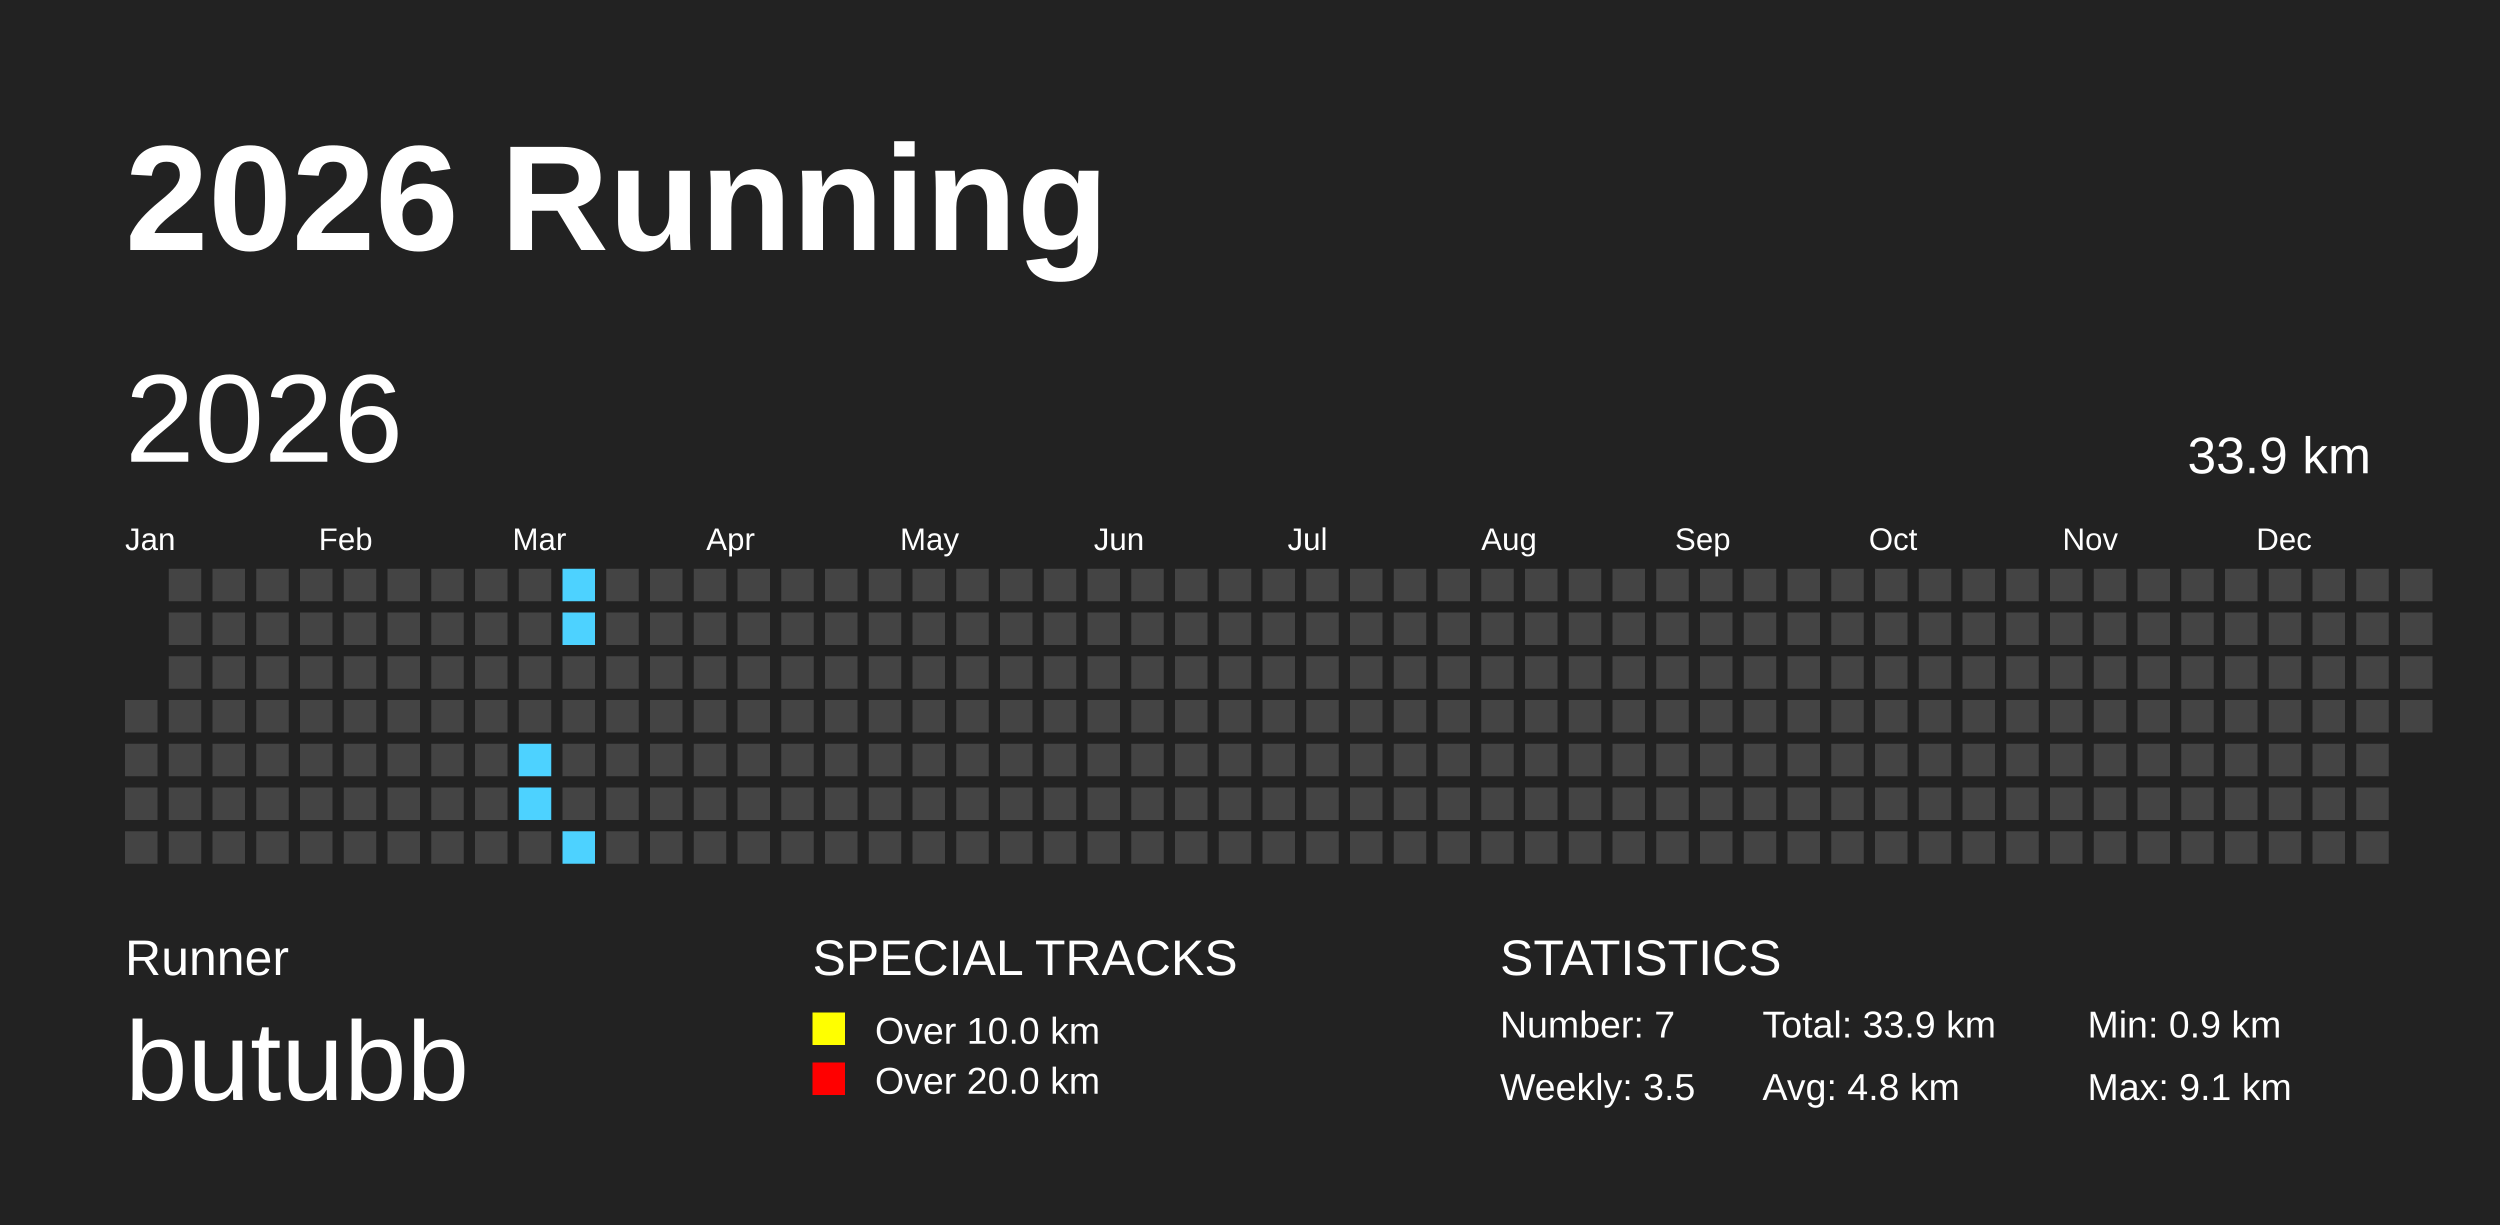
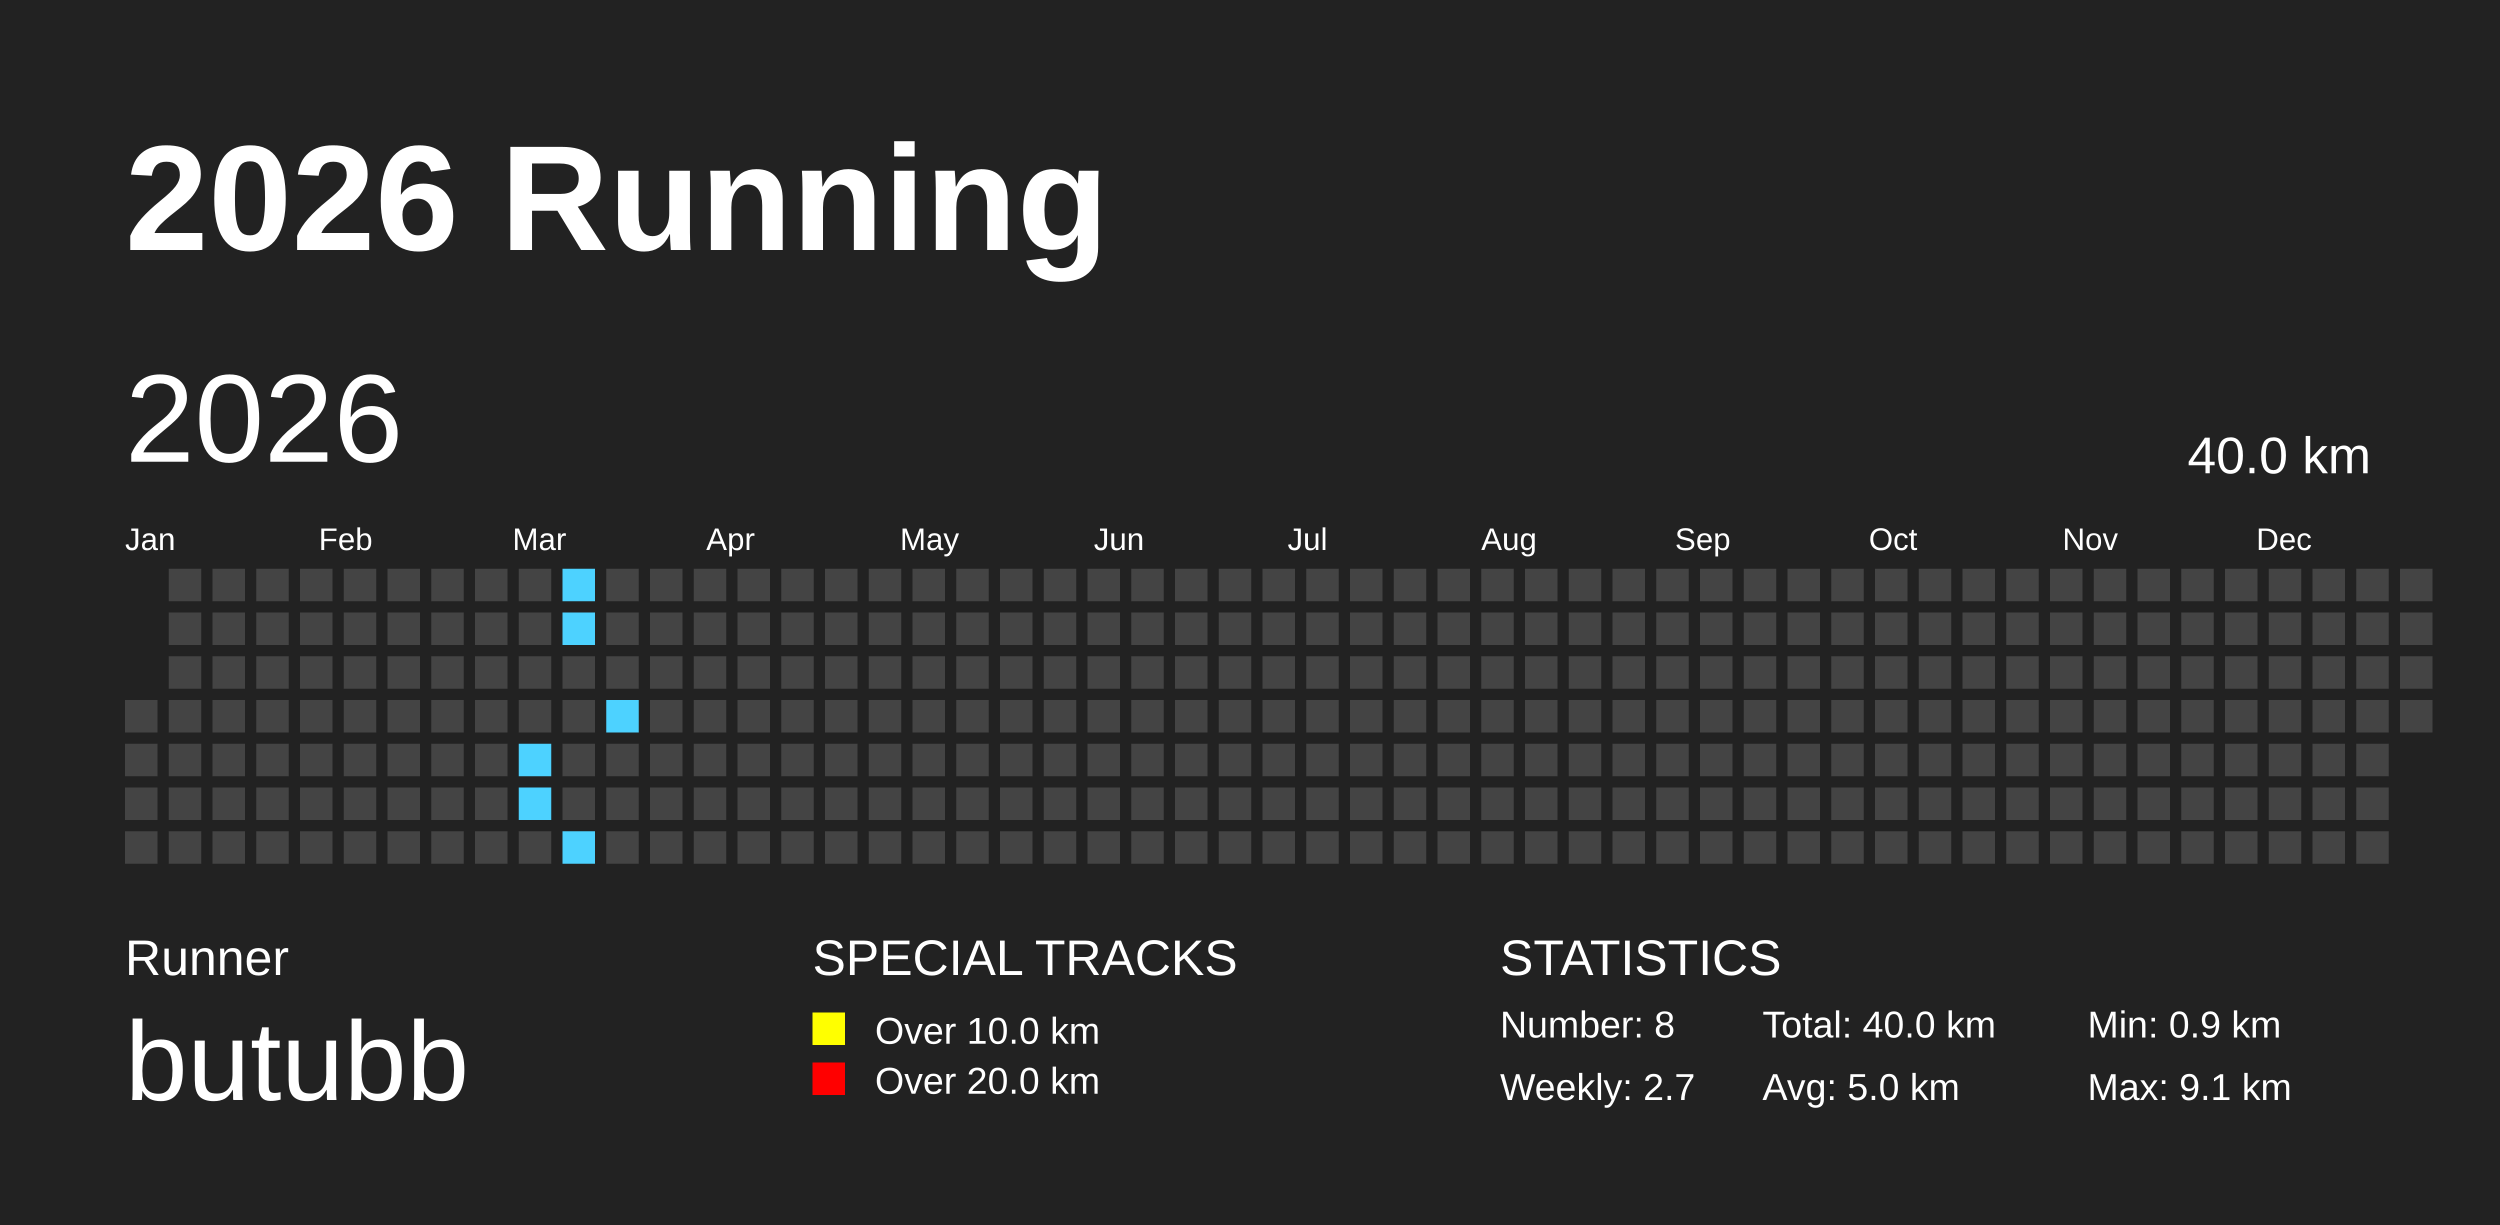
<svg xmlns="http://www.w3.org/2000/svg" baseProfile="full" height="98mm" version="1.1" viewBox="0,0,200,98" width="200mm">
  <defs />
  <rect fill="#222222" height="98" width="200" x="0" y="0" />
  <text fill="#FFFFFF" style="font-size:12px; font-family:Arial; font-weight:bold;" x="10" y="20">2026 Running</text>
  <text fill="#FFFFFF" style="font-size:4px; font-family:Arial" x="10" y="78">Runner</text>
  <text fill="#FFFFFF" style="font-size:9px; font-family:Arial" x="10" y="88">butubb</text>
  <text fill="#FFFFFF" style="font-size:4px; font-family:Arial" x="65" y="78">SPECIAL TRACKS</text>
  <rect fill="yellow" height="2.6" width="2.6" x="65" y="81" />
  <text fill="#FFFFFF" style="font-size:3px; font-family:Arial" x="70" y="83.5">Over 10.0 km</text>
  <rect fill="red" height="2.6" width="2.6" x="65" y="85" />
  <text fill="#FFFFFF" style="font-size:3px; font-family:Arial" x="70" y="87.5">Over 20.0 km</text>
  <text fill="#FFFFFF" style="font-size:4px; font-family:Arial" x="120" y="78">STATISTICS</text>
-   <text fill="#FFFFFF" style="font-size:3px; font-family:Arial" x="120" y="83">Number: 7</text>
-   <text fill="#FFFFFF" style="font-size:3px; font-family:Arial" x="120" y="88">Weekly: 3.5</text>
-   <text fill="#FFFFFF" style="font-size:3px; font-family:Arial" x="141" y="83">Total: 33.9 km</text>
-   <text fill="#FFFFFF" style="font-size:3px; font-family:Arial" x="141" y="88">Avg: 4.8 km</text>
+   <text fill="#FFFFFF" style="font-size:3px; font-family:Arial" x="120" y="83">Number: 8</text>
+   <text fill="#FFFFFF" style="font-size:3px; font-family:Arial" x="120" y="88">Weekly: 2.7</text>
+   <text fill="#FFFFFF" style="font-size:3px; font-family:Arial" x="141" y="83">Total: 40.0 km</text>
+   <text fill="#FFFFFF" style="font-size:3px; font-family:Arial" x="141" y="88">Avg: 5.0 km</text>
  <text fill="#FFFFFF" style="font-size:3px; font-family:Arial" x="167" y="83">Min: 0.9 km</text>
  <text fill="#FFFFFF" style="font-size:3px; font-family:Arial" x="167" y="88">Max: 9.1 km</text>
  <text dominant-baseline="hanging" fill="#FFFFFF" style="font-size:10.0px; font-family:Arial;" x="10" y="30">2026</text>
-   <text dominant-baseline="hanging" fill="#FFFFFF" style="font-size:4.125px; font-family:Arial;" x="175" y="35">33.9 km</text>
+   <text dominant-baseline="hanging" fill="#FFFFFF" style="font-size:4.125px; font-family:Arial;" x="175" y="35">40.0 km</text>
  <text fill="#FFFFFF" style="font-size:2.5px; font-family:Arial" x="10.0" y="44">Jan</text>
  <text fill="#FFFFFF" style="font-size:2.5px; font-family:Arial" x="25.5" y="44">Feb</text>
  <text fill="#FFFFFF" style="font-size:2.5px; font-family:Arial" x="41.0" y="44">Mar</text>
  <text fill="#FFFFFF" style="font-size:2.5px; font-family:Arial" x="56.5" y="44">Apr</text>
  <text fill="#FFFFFF" style="font-size:2.5px; font-family:Arial" x="72.0" y="44">May</text>
  <text fill="#FFFFFF" style="font-size:2.5px; font-family:Arial" x="87.5" y="44">Jun</text>
  <text fill="#FFFFFF" style="font-size:2.5px; font-family:Arial" x="103.0" y="44">Jul</text>
  <text fill="#FFFFFF" style="font-size:2.5px; font-family:Arial" x="118.5" y="44">Aug</text>
  <text fill="#FFFFFF" style="font-size:2.5px; font-family:Arial" x="134.0" y="44">Sep</text>
  <text fill="#FFFFFF" style="font-size:2.5px; font-family:Arial" x="149.5" y="44">Oct</text>
  <text fill="#FFFFFF" style="font-size:2.5px; font-family:Arial" x="165.0" y="44">Nov</text>
  <text fill="#FFFFFF" style="font-size:2.5px; font-family:Arial" x="180.5" y="44">Dec</text>
  <rect fill="#444444" height="2.6" width="2.6" x="10.0" y="56.0" />
  <rect fill="#444444" height="2.6" width="2.6" x="10.0" y="59.5" />
  <rect fill="#444444" height="2.6" width="2.6" x="10.0" y="63.0" />
  <rect fill="#444444" height="2.6" width="2.6" x="10.0" y="66.5" />
  <rect fill="#444444" height="2.6" width="2.6" x="13.5" y="45.5" />
  <rect fill="#444444" height="2.6" width="2.6" x="13.5" y="49.0" />
  <rect fill="#444444" height="2.6" width="2.6" x="13.5" y="52.5" />
  <rect fill="#444444" height="2.6" width="2.6" x="13.5" y="56.0" />
  <rect fill="#444444" height="2.6" width="2.6" x="13.5" y="59.5" />
  <rect fill="#444444" height="2.6" width="2.6" x="13.5" y="63.0" />
  <rect fill="#444444" height="2.6" width="2.6" x="13.5" y="66.5" />
  <rect fill="#444444" height="2.6" width="2.6" x="17.0" y="45.5" />
  <rect fill="#444444" height="2.6" width="2.6" x="17.0" y="49.0" />
  <rect fill="#444444" height="2.6" width="2.6" x="17.0" y="52.5" />
  <rect fill="#444444" height="2.6" width="2.6" x="17.0" y="56.0" />
  <rect fill="#444444" height="2.6" width="2.6" x="17.0" y="59.5" />
  <rect fill="#444444" height="2.6" width="2.6" x="17.0" y="63.0" />
  <rect fill="#444444" height="2.6" width="2.6" x="17.0" y="66.5" />
  <rect fill="#444444" height="2.6" width="2.6" x="20.5" y="45.5" />
  <rect fill="#444444" height="2.6" width="2.6" x="20.5" y="49.0" />
  <rect fill="#444444" height="2.6" width="2.6" x="20.5" y="52.5" />
  <rect fill="#444444" height="2.6" width="2.6" x="20.5" y="56.0" />
  <rect fill="#444444" height="2.6" width="2.6" x="20.5" y="59.5" />
  <rect fill="#444444" height="2.6" width="2.6" x="20.5" y="63.0" />
  <rect fill="#444444" height="2.6" width="2.6" x="20.5" y="66.5" />
  <rect fill="#444444" height="2.6" width="2.6" x="24.0" y="45.5" />
  <rect fill="#444444" height="2.6" width="2.6" x="24.0" y="49.0" />
  <rect fill="#444444" height="2.6" width="2.6" x="24.0" y="52.5" />
  <rect fill="#444444" height="2.6" width="2.6" x="24.0" y="56.0" />
  <rect fill="#444444" height="2.6" width="2.6" x="24.0" y="59.5" />
  <rect fill="#444444" height="2.6" width="2.6" x="24.0" y="63.0" />
  <rect fill="#444444" height="2.6" width="2.6" x="24.0" y="66.5" />
  <rect fill="#444444" height="2.6" width="2.6" x="27.5" y="45.5" />
  <rect fill="#444444" height="2.6" width="2.6" x="27.5" y="49.0" />
  <rect fill="#444444" height="2.6" width="2.6" x="27.5" y="52.5" />
  <rect fill="#444444" height="2.6" width="2.6" x="27.5" y="56.0" />
  <rect fill="#444444" height="2.6" width="2.6" x="27.5" y="59.5" />
  <rect fill="#444444" height="2.6" width="2.6" x="27.5" y="63.0" />
  <rect fill="#444444" height="2.6" width="2.6" x="27.5" y="66.5" />
  <rect fill="#444444" height="2.6" width="2.6" x="31.0" y="45.5" />
  <rect fill="#444444" height="2.6" width="2.6" x="31.0" y="49.0" />
  <rect fill="#444444" height="2.6" width="2.6" x="31.0" y="52.5" />
  <rect fill="#444444" height="2.6" width="2.6" x="31.0" y="56.0" />
  <rect fill="#444444" height="2.6" width="2.6" x="31.0" y="59.5" />
  <rect fill="#444444" height="2.6" width="2.6" x="31.0" y="63.0" />
  <rect fill="#444444" height="2.6" width="2.6" x="31.0" y="66.5" />
  <rect fill="#444444" height="2.6" width="2.6" x="34.5" y="45.5" />
  <rect fill="#444444" height="2.6" width="2.6" x="34.5" y="49.0" />
  <rect fill="#444444" height="2.6" width="2.6" x="34.5" y="52.5" />
  <rect fill="#444444" height="2.6" width="2.6" x="34.5" y="56.0" />
  <rect fill="#444444" height="2.6" width="2.6" x="34.5" y="59.5" />
  <rect fill="#444444" height="2.6" width="2.6" x="34.5" y="63.0" />
  <rect fill="#444444" height="2.6" width="2.6" x="34.5" y="66.5" />
  <rect fill="#444444" height="2.6" width="2.6" x="38.0" y="45.5" />
  <rect fill="#444444" height="2.6" width="2.6" x="38.0" y="49.0" />
  <rect fill="#444444" height="2.6" width="2.6" x="38.0" y="52.5" />
  <rect fill="#444444" height="2.6" width="2.6" x="38.0" y="56.0" />
  <rect fill="#444444" height="2.6" width="2.6" x="38.0" y="59.5" />
  <rect fill="#444444" height="2.6" width="2.6" x="38.0" y="63.0" />
  <rect fill="#444444" height="2.6" width="2.6" x="38.0" y="66.5" />
  <rect fill="#444444" height="2.6" width="2.6" x="41.5" y="45.5" />
  <rect fill="#444444" height="2.6" width="2.6" x="41.5" y="49.0" />
  <rect fill="#444444" height="2.6" width="2.6" x="41.5" y="52.5" />
  <rect fill="#444444" height="2.6" width="2.6" x="41.5" y="56.0" />
  <rect fill="#4DD2FF" height="2.6" width="2.6" x="41.5" y="59.5" />
  <rect fill="#4DD2FF" height="2.6" width="2.6" x="41.5" y="63.0" />
  <rect fill="#444444" height="2.6" width="2.6" x="41.5" y="66.5" />
  <rect fill="#4DD2FF" height="2.6" width="2.6" x="45.0" y="45.5" />
  <rect fill="#4DD2FF" height="2.6" width="2.6" x="45.0" y="49.0" />
  <rect fill="#444444" height="2.6" width="2.6" x="45.0" y="52.5" />
  <rect fill="#444444" height="2.6" width="2.6" x="45.0" y="56.0" />
  <rect fill="#444444" height="2.6" width="2.6" x="45.0" y="59.5" />
  <rect fill="#444444" height="2.6" width="2.6" x="45.0" y="63.0" />
  <rect fill="#4DD2FF" height="2.6" width="2.6" x="45.0" y="66.5" />
  <rect fill="#444444" height="2.6" width="2.6" x="48.5" y="45.5" />
  <rect fill="#444444" height="2.6" width="2.6" x="48.5" y="49.0" />
  <rect fill="#444444" height="2.6" width="2.6" x="48.5" y="52.5" />
-   <rect fill="#444444" height="2.6" width="2.6" x="48.5" y="56.0" />
+   <rect fill="#4DD2FF" height="2.6" width="2.6" x="48.5" y="56.0" />
  <rect fill="#444444" height="2.6" width="2.6" x="48.5" y="59.5" />
  <rect fill="#444444" height="2.6" width="2.6" x="48.5" y="63.0" />
  <rect fill="#444444" height="2.6" width="2.6" x="48.5" y="66.5" />
  <rect fill="#444444" height="2.6" width="2.6" x="52.0" y="45.5" />
  <rect fill="#444444" height="2.6" width="2.6" x="52.0" y="49.0" />
  <rect fill="#444444" height="2.6" width="2.6" x="52.0" y="52.5" />
  <rect fill="#444444" height="2.6" width="2.6" x="52.0" y="56.0" />
  <rect fill="#444444" height="2.6" width="2.6" x="52.0" y="59.5" />
  <rect fill="#444444" height="2.6" width="2.6" x="52.0" y="63.0" />
  <rect fill="#444444" height="2.6" width="2.6" x="52.0" y="66.5" />
  <rect fill="#444444" height="2.6" width="2.6" x="55.5" y="45.5" />
  <rect fill="#444444" height="2.6" width="2.6" x="55.5" y="49.0" />
  <rect fill="#444444" height="2.6" width="2.6" x="55.5" y="52.5" />
  <rect fill="#444444" height="2.6" width="2.6" x="55.5" y="56.0" />
  <rect fill="#444444" height="2.6" width="2.6" x="55.5" y="59.5" />
  <rect fill="#444444" height="2.6" width="2.6" x="55.5" y="63.0" />
  <rect fill="#444444" height="2.6" width="2.6" x="55.5" y="66.5" />
  <rect fill="#444444" height="2.6" width="2.6" x="59.0" y="45.5" />
  <rect fill="#444444" height="2.6" width="2.6" x="59.0" y="49.0" />
  <rect fill="#444444" height="2.6" width="2.6" x="59.0" y="52.5" />
  <rect fill="#444444" height="2.6" width="2.6" x="59.0" y="56.0" />
  <rect fill="#444444" height="2.6" width="2.6" x="59.0" y="59.5" />
  <rect fill="#444444" height="2.6" width="2.6" x="59.0" y="63.0" />
  <rect fill="#444444" height="2.6" width="2.6" x="59.0" y="66.5" />
  <rect fill="#444444" height="2.6" width="2.6" x="62.5" y="45.5" />
  <rect fill="#444444" height="2.6" width="2.6" x="62.5" y="49.0" />
  <rect fill="#444444" height="2.6" width="2.6" x="62.5" y="52.5" />
  <rect fill="#444444" height="2.6" width="2.6" x="62.5" y="56.0" />
  <rect fill="#444444" height="2.6" width="2.6" x="62.5" y="59.5" />
  <rect fill="#444444" height="2.6" width="2.6" x="62.5" y="63.0" />
  <rect fill="#444444" height="2.6" width="2.6" x="62.5" y="66.5" />
  <rect fill="#444444" height="2.6" width="2.6" x="66.0" y="45.5" />
  <rect fill="#444444" height="2.6" width="2.6" x="66.0" y="49.0" />
  <rect fill="#444444" height="2.6" width="2.6" x="66.0" y="52.5" />
  <rect fill="#444444" height="2.6" width="2.6" x="66.0" y="56.0" />
  <rect fill="#444444" height="2.6" width="2.6" x="66.0" y="59.5" />
  <rect fill="#444444" height="2.6" width="2.6" x="66.0" y="63.0" />
  <rect fill="#444444" height="2.6" width="2.6" x="66.0" y="66.5" />
  <rect fill="#444444" height="2.6" width="2.6" x="69.5" y="45.5" />
  <rect fill="#444444" height="2.6" width="2.6" x="69.5" y="49.0" />
  <rect fill="#444444" height="2.6" width="2.6" x="69.5" y="52.5" />
  <rect fill="#444444" height="2.6" width="2.6" x="69.5" y="56.0" />
  <rect fill="#444444" height="2.6" width="2.6" x="69.5" y="59.5" />
  <rect fill="#444444" height="2.6" width="2.6" x="69.5" y="63.0" />
  <rect fill="#444444" height="2.6" width="2.6" x="69.5" y="66.5" />
  <rect fill="#444444" height="2.6" width="2.6" x="73.0" y="45.5" />
  <rect fill="#444444" height="2.6" width="2.6" x="73.0" y="49.0" />
  <rect fill="#444444" height="2.6" width="2.6" x="73.0" y="52.5" />
  <rect fill="#444444" height="2.6" width="2.6" x="73.0" y="56.0" />
  <rect fill="#444444" height="2.6" width="2.6" x="73.0" y="59.5" />
  <rect fill="#444444" height="2.6" width="2.6" x="73.0" y="63.0" />
  <rect fill="#444444" height="2.6" width="2.6" x="73.0" y="66.5" />
  <rect fill="#444444" height="2.6" width="2.6" x="76.5" y="45.5" />
  <rect fill="#444444" height="2.6" width="2.6" x="76.5" y="49.0" />
  <rect fill="#444444" height="2.6" width="2.6" x="76.5" y="52.5" />
  <rect fill="#444444" height="2.6" width="2.6" x="76.5" y="56.0" />
  <rect fill="#444444" height="2.6" width="2.6" x="76.5" y="59.5" />
  <rect fill="#444444" height="2.6" width="2.6" x="76.5" y="63.0" />
  <rect fill="#444444" height="2.6" width="2.6" x="76.5" y="66.5" />
  <rect fill="#444444" height="2.6" width="2.6" x="80.0" y="45.5" />
  <rect fill="#444444" height="2.6" width="2.6" x="80.0" y="49.0" />
  <rect fill="#444444" height="2.6" width="2.6" x="80.0" y="52.5" />
  <rect fill="#444444" height="2.6" width="2.6" x="80.0" y="56.0" />
  <rect fill="#444444" height="2.6" width="2.6" x="80.0" y="59.5" />
  <rect fill="#444444" height="2.6" width="2.6" x="80.0" y="63.0" />
  <rect fill="#444444" height="2.6" width="2.6" x="80.0" y="66.5" />
  <rect fill="#444444" height="2.6" width="2.6" x="83.5" y="45.5" />
  <rect fill="#444444" height="2.6" width="2.6" x="83.5" y="49.0" />
  <rect fill="#444444" height="2.6" width="2.6" x="83.5" y="52.5" />
  <rect fill="#444444" height="2.6" width="2.6" x="83.5" y="56.0" />
  <rect fill="#444444" height="2.6" width="2.6" x="83.5" y="59.5" />
  <rect fill="#444444" height="2.6" width="2.6" x="83.5" y="63.0" />
  <rect fill="#444444" height="2.6" width="2.6" x="83.5" y="66.5" />
  <rect fill="#444444" height="2.6" width="2.6" x="87.0" y="45.5" />
  <rect fill="#444444" height="2.6" width="2.6" x="87.0" y="49.0" />
  <rect fill="#444444" height="2.6" width="2.6" x="87.0" y="52.5" />
  <rect fill="#444444" height="2.6" width="2.6" x="87.0" y="56.0" />
  <rect fill="#444444" height="2.6" width="2.6" x="87.0" y="59.5" />
  <rect fill="#444444" height="2.6" width="2.6" x="87.0" y="63.0" />
  <rect fill="#444444" height="2.6" width="2.6" x="87.0" y="66.5" />
  <rect fill="#444444" height="2.6" width="2.6" x="90.5" y="45.5" />
  <rect fill="#444444" height="2.6" width="2.6" x="90.5" y="49.0" />
  <rect fill="#444444" height="2.6" width="2.6" x="90.5" y="52.5" />
  <rect fill="#444444" height="2.6" width="2.6" x="90.5" y="56.0" />
  <rect fill="#444444" height="2.6" width="2.6" x="90.5" y="59.5" />
  <rect fill="#444444" height="2.6" width="2.6" x="90.5" y="63.0" />
  <rect fill="#444444" height="2.6" width="2.6" x="90.5" y="66.5" />
  <rect fill="#444444" height="2.6" width="2.6" x="94.0" y="45.5" />
  <rect fill="#444444" height="2.6" width="2.6" x="94.0" y="49.0" />
  <rect fill="#444444" height="2.6" width="2.6" x="94.0" y="52.5" />
  <rect fill="#444444" height="2.6" width="2.6" x="94.0" y="56.0" />
  <rect fill="#444444" height="2.6" width="2.6" x="94.0" y="59.5" />
  <rect fill="#444444" height="2.6" width="2.6" x="94.0" y="63.0" />
  <rect fill="#444444" height="2.6" width="2.6" x="94.0" y="66.5" />
  <rect fill="#444444" height="2.6" width="2.6" x="97.5" y="45.5" />
  <rect fill="#444444" height="2.6" width="2.6" x="97.5" y="49.0" />
  <rect fill="#444444" height="2.6" width="2.6" x="97.5" y="52.5" />
  <rect fill="#444444" height="2.6" width="2.6" x="97.5" y="56.0" />
  <rect fill="#444444" height="2.6" width="2.6" x="97.5" y="59.5" />
  <rect fill="#444444" height="2.6" width="2.6" x="97.5" y="63.0" />
  <rect fill="#444444" height="2.6" width="2.6" x="97.5" y="66.5" />
  <rect fill="#444444" height="2.6" width="2.6" x="101.0" y="45.5" />
  <rect fill="#444444" height="2.6" width="2.6" x="101.0" y="49.0" />
  <rect fill="#444444" height="2.6" width="2.6" x="101.0" y="52.5" />
  <rect fill="#444444" height="2.6" width="2.6" x="101.0" y="56.0" />
  <rect fill="#444444" height="2.6" width="2.6" x="101.0" y="59.5" />
  <rect fill="#444444" height="2.6" width="2.6" x="101.0" y="63.0" />
  <rect fill="#444444" height="2.6" width="2.6" x="101.0" y="66.5" />
  <rect fill="#444444" height="2.6" width="2.6" x="104.5" y="45.5" />
  <rect fill="#444444" height="2.6" width="2.6" x="104.5" y="49.0" />
  <rect fill="#444444" height="2.6" width="2.6" x="104.5" y="52.5" />
  <rect fill="#444444" height="2.6" width="2.6" x="104.5" y="56.0" />
  <rect fill="#444444" height="2.6" width="2.6" x="104.5" y="59.5" />
  <rect fill="#444444" height="2.6" width="2.6" x="104.5" y="63.0" />
  <rect fill="#444444" height="2.6" width="2.6" x="104.5" y="66.5" />
  <rect fill="#444444" height="2.6" width="2.6" x="108.0" y="45.5" />
  <rect fill="#444444" height="2.6" width="2.6" x="108.0" y="49.0" />
  <rect fill="#444444" height="2.6" width="2.6" x="108.0" y="52.5" />
  <rect fill="#444444" height="2.6" width="2.6" x="108.0" y="56.0" />
  <rect fill="#444444" height="2.6" width="2.6" x="108.0" y="59.5" />
  <rect fill="#444444" height="2.6" width="2.6" x="108.0" y="63.0" />
  <rect fill="#444444" height="2.6" width="2.6" x="108.0" y="66.5" />
  <rect fill="#444444" height="2.6" width="2.6" x="111.5" y="45.5" />
  <rect fill="#444444" height="2.6" width="2.6" x="111.5" y="49.0" />
  <rect fill="#444444" height="2.6" width="2.6" x="111.5" y="52.5" />
  <rect fill="#444444" height="2.6" width="2.6" x="111.5" y="56.0" />
  <rect fill="#444444" height="2.6" width="2.6" x="111.5" y="59.5" />
  <rect fill="#444444" height="2.6" width="2.6" x="111.5" y="63.0" />
  <rect fill="#444444" height="2.6" width="2.6" x="111.5" y="66.5" />
  <rect fill="#444444" height="2.6" width="2.6" x="115.0" y="45.5" />
  <rect fill="#444444" height="2.6" width="2.6" x="115.0" y="49.0" />
  <rect fill="#444444" height="2.6" width="2.6" x="115.0" y="52.5" />
  <rect fill="#444444" height="2.6" width="2.6" x="115.0" y="56.0" />
  <rect fill="#444444" height="2.6" width="2.6" x="115.0" y="59.5" />
  <rect fill="#444444" height="2.6" width="2.6" x="115.0" y="63.0" />
  <rect fill="#444444" height="2.6" width="2.6" x="115.0" y="66.5" />
  <rect fill="#444444" height="2.6" width="2.6" x="118.5" y="45.5" />
  <rect fill="#444444" height="2.6" width="2.6" x="118.5" y="49.0" />
  <rect fill="#444444" height="2.6" width="2.6" x="118.5" y="52.5" />
  <rect fill="#444444" height="2.6" width="2.6" x="118.5" y="56.0" />
  <rect fill="#444444" height="2.6" width="2.6" x="118.5" y="59.5" />
  <rect fill="#444444" height="2.6" width="2.6" x="118.5" y="63.0" />
  <rect fill="#444444" height="2.6" width="2.6" x="118.5" y="66.5" />
  <rect fill="#444444" height="2.6" width="2.6" x="122.0" y="45.5" />
  <rect fill="#444444" height="2.6" width="2.6" x="122.0" y="49.0" />
  <rect fill="#444444" height="2.6" width="2.6" x="122.0" y="52.5" />
  <rect fill="#444444" height="2.6" width="2.6" x="122.0" y="56.0" />
  <rect fill="#444444" height="2.6" width="2.6" x="122.0" y="59.5" />
  <rect fill="#444444" height="2.6" width="2.6" x="122.0" y="63.0" />
  <rect fill="#444444" height="2.6" width="2.6" x="122.0" y="66.5" />
  <rect fill="#444444" height="2.6" width="2.6" x="125.5" y="45.5" />
  <rect fill="#444444" height="2.6" width="2.6" x="125.5" y="49.0" />
  <rect fill="#444444" height="2.6" width="2.6" x="125.5" y="52.5" />
  <rect fill="#444444" height="2.6" width="2.6" x="125.5" y="56.0" />
  <rect fill="#444444" height="2.6" width="2.6" x="125.5" y="59.5" />
  <rect fill="#444444" height="2.6" width="2.6" x="125.5" y="63.0" />
  <rect fill="#444444" height="2.6" width="2.6" x="125.5" y="66.5" />
  <rect fill="#444444" height="2.6" width="2.6" x="129.0" y="45.5" />
  <rect fill="#444444" height="2.6" width="2.6" x="129.0" y="49.0" />
  <rect fill="#444444" height="2.6" width="2.6" x="129.0" y="52.5" />
  <rect fill="#444444" height="2.6" width="2.6" x="129.0" y="56.0" />
  <rect fill="#444444" height="2.6" width="2.6" x="129.0" y="59.5" />
  <rect fill="#444444" height="2.6" width="2.6" x="129.0" y="63.0" />
  <rect fill="#444444" height="2.6" width="2.6" x="129.0" y="66.5" />
  <rect fill="#444444" height="2.6" width="2.6" x="132.5" y="45.5" />
  <rect fill="#444444" height="2.6" width="2.6" x="132.5" y="49.0" />
  <rect fill="#444444" height="2.6" width="2.6" x="132.5" y="52.5" />
  <rect fill="#444444" height="2.6" width="2.6" x="132.5" y="56.0" />
  <rect fill="#444444" height="2.6" width="2.6" x="132.5" y="59.5" />
  <rect fill="#444444" height="2.6" width="2.6" x="132.5" y="63.0" />
  <rect fill="#444444" height="2.6" width="2.6" x="132.5" y="66.5" />
  <rect fill="#444444" height="2.6" width="2.6" x="136.0" y="45.5" />
  <rect fill="#444444" height="2.6" width="2.6" x="136.0" y="49.0" />
  <rect fill="#444444" height="2.6" width="2.6" x="136.0" y="52.5" />
  <rect fill="#444444" height="2.6" width="2.6" x="136.0" y="56.0" />
  <rect fill="#444444" height="2.6" width="2.6" x="136.0" y="59.5" />
  <rect fill="#444444" height="2.6" width="2.6" x="136.0" y="63.0" />
  <rect fill="#444444" height="2.6" width="2.6" x="136.0" y="66.5" />
  <rect fill="#444444" height="2.6" width="2.6" x="139.5" y="45.5" />
  <rect fill="#444444" height="2.6" width="2.6" x="139.5" y="49.0" />
  <rect fill="#444444" height="2.6" width="2.6" x="139.5" y="52.5" />
  <rect fill="#444444" height="2.6" width="2.6" x="139.5" y="56.0" />
  <rect fill="#444444" height="2.6" width="2.6" x="139.5" y="59.5" />
  <rect fill="#444444" height="2.6" width="2.6" x="139.5" y="63.0" />
  <rect fill="#444444" height="2.6" width="2.6" x="139.5" y="66.5" />
  <rect fill="#444444" height="2.6" width="2.6" x="143.0" y="45.5" />
  <rect fill="#444444" height="2.6" width="2.6" x="143.0" y="49.0" />
  <rect fill="#444444" height="2.6" width="2.6" x="143.0" y="52.5" />
  <rect fill="#444444" height="2.6" width="2.6" x="143.0" y="56.0" />
  <rect fill="#444444" height="2.6" width="2.6" x="143.0" y="59.5" />
  <rect fill="#444444" height="2.6" width="2.6" x="143.0" y="63.0" />
  <rect fill="#444444" height="2.6" width="2.6" x="143.0" y="66.5" />
  <rect fill="#444444" height="2.6" width="2.6" x="146.5" y="45.5" />
  <rect fill="#444444" height="2.6" width="2.6" x="146.5" y="49.0" />
  <rect fill="#444444" height="2.6" width="2.6" x="146.5" y="52.5" />
  <rect fill="#444444" height="2.6" width="2.6" x="146.5" y="56.0" />
  <rect fill="#444444" height="2.6" width="2.6" x="146.5" y="59.5" />
  <rect fill="#444444" height="2.6" width="2.6" x="146.5" y="63.0" />
  <rect fill="#444444" height="2.6" width="2.6" x="146.5" y="66.5" />
  <rect fill="#444444" height="2.6" width="2.6" x="150.0" y="45.5" />
  <rect fill="#444444" height="2.6" width="2.6" x="150.0" y="49.0" />
  <rect fill="#444444" height="2.6" width="2.6" x="150.0" y="52.5" />
  <rect fill="#444444" height="2.6" width="2.6" x="150.0" y="56.0" />
  <rect fill="#444444" height="2.6" width="2.6" x="150.0" y="59.5" />
  <rect fill="#444444" height="2.6" width="2.6" x="150.0" y="63.0" />
  <rect fill="#444444" height="2.6" width="2.6" x="150.0" y="66.5" />
  <rect fill="#444444" height="2.6" width="2.6" x="153.5" y="45.5" />
  <rect fill="#444444" height="2.6" width="2.6" x="153.5" y="49.0" />
  <rect fill="#444444" height="2.6" width="2.6" x="153.5" y="52.5" />
  <rect fill="#444444" height="2.6" width="2.6" x="153.5" y="56.0" />
  <rect fill="#444444" height="2.6" width="2.6" x="153.5" y="59.5" />
  <rect fill="#444444" height="2.6" width="2.6" x="153.5" y="63.0" />
  <rect fill="#444444" height="2.6" width="2.6" x="153.5" y="66.5" />
  <rect fill="#444444" height="2.6" width="2.6" x="157.0" y="45.5" />
  <rect fill="#444444" height="2.6" width="2.6" x="157.0" y="49.0" />
  <rect fill="#444444" height="2.6" width="2.6" x="157.0" y="52.5" />
  <rect fill="#444444" height="2.6" width="2.6" x="157.0" y="56.0" />
  <rect fill="#444444" height="2.6" width="2.6" x="157.0" y="59.5" />
  <rect fill="#444444" height="2.6" width="2.6" x="157.0" y="63.0" />
  <rect fill="#444444" height="2.6" width="2.6" x="157.0" y="66.5" />
  <rect fill="#444444" height="2.6" width="2.6" x="160.5" y="45.5" />
  <rect fill="#444444" height="2.6" width="2.6" x="160.5" y="49.0" />
  <rect fill="#444444" height="2.6" width="2.6" x="160.5" y="52.5" />
  <rect fill="#444444" height="2.6" width="2.6" x="160.5" y="56.0" />
  <rect fill="#444444" height="2.6" width="2.6" x="160.5" y="59.5" />
  <rect fill="#444444" height="2.6" width="2.6" x="160.5" y="63.0" />
  <rect fill="#444444" height="2.6" width="2.6" x="160.5" y="66.5" />
  <rect fill="#444444" height="2.6" width="2.6" x="164.0" y="45.5" />
  <rect fill="#444444" height="2.6" width="2.6" x="164.0" y="49.0" />
  <rect fill="#444444" height="2.6" width="2.6" x="164.0" y="52.5" />
  <rect fill="#444444" height="2.6" width="2.6" x="164.0" y="56.0" />
  <rect fill="#444444" height="2.6" width="2.6" x="164.0" y="59.5" />
  <rect fill="#444444" height="2.6" width="2.6" x="164.0" y="63.0" />
  <rect fill="#444444" height="2.6" width="2.6" x="164.0" y="66.5" />
  <rect fill="#444444" height="2.6" width="2.6" x="167.5" y="45.5" />
  <rect fill="#444444" height="2.6" width="2.6" x="167.5" y="49.0" />
  <rect fill="#444444" height="2.6" width="2.6" x="167.5" y="52.5" />
  <rect fill="#444444" height="2.6" width="2.6" x="167.5" y="56.0" />
  <rect fill="#444444" height="2.6" width="2.6" x="167.5" y="59.5" />
  <rect fill="#444444" height="2.6" width="2.6" x="167.5" y="63.0" />
  <rect fill="#444444" height="2.6" width="2.6" x="167.5" y="66.5" />
  <rect fill="#444444" height="2.6" width="2.6" x="171.0" y="45.5" />
  <rect fill="#444444" height="2.6" width="2.6" x="171.0" y="49.0" />
  <rect fill="#444444" height="2.6" width="2.6" x="171.0" y="52.5" />
  <rect fill="#444444" height="2.6" width="2.6" x="171.0" y="56.0" />
  <rect fill="#444444" height="2.6" width="2.6" x="171.0" y="59.5" />
  <rect fill="#444444" height="2.6" width="2.6" x="171.0" y="63.0" />
  <rect fill="#444444" height="2.6" width="2.6" x="171.0" y="66.5" />
  <rect fill="#444444" height="2.6" width="2.6" x="174.5" y="45.5" />
  <rect fill="#444444" height="2.6" width="2.6" x="174.5" y="49.0" />
  <rect fill="#444444" height="2.6" width="2.6" x="174.5" y="52.5" />
  <rect fill="#444444" height="2.6" width="2.6" x="174.5" y="56.0" />
  <rect fill="#444444" height="2.6" width="2.6" x="174.5" y="59.5" />
  <rect fill="#444444" height="2.6" width="2.6" x="174.5" y="63.0" />
  <rect fill="#444444" height="2.6" width="2.6" x="174.5" y="66.5" />
  <rect fill="#444444" height="2.6" width="2.6" x="178.0" y="45.5" />
  <rect fill="#444444" height="2.6" width="2.6" x="178.0" y="49.0" />
  <rect fill="#444444" height="2.6" width="2.6" x="178.0" y="52.5" />
  <rect fill="#444444" height="2.6" width="2.6" x="178.0" y="56.0" />
  <rect fill="#444444" height="2.6" width="2.6" x="178.0" y="59.5" />
  <rect fill="#444444" height="2.6" width="2.6" x="178.0" y="63.0" />
  <rect fill="#444444" height="2.6" width="2.6" x="178.0" y="66.5" />
  <rect fill="#444444" height="2.6" width="2.6" x="181.5" y="45.5" />
  <rect fill="#444444" height="2.6" width="2.6" x="181.5" y="49.0" />
  <rect fill="#444444" height="2.6" width="2.6" x="181.5" y="52.5" />
  <rect fill="#444444" height="2.6" width="2.6" x="181.5" y="56.0" />
  <rect fill="#444444" height="2.6" width="2.6" x="181.5" y="59.5" />
  <rect fill="#444444" height="2.6" width="2.6" x="181.5" y="63.0" />
  <rect fill="#444444" height="2.6" width="2.6" x="181.5" y="66.5" />
  <rect fill="#444444" height="2.6" width="2.6" x="185.0" y="45.5" />
  <rect fill="#444444" height="2.6" width="2.6" x="185.0" y="49.0" />
  <rect fill="#444444" height="2.6" width="2.6" x="185.0" y="52.5" />
  <rect fill="#444444" height="2.6" width="2.6" x="185.0" y="56.0" />
  <rect fill="#444444" height="2.6" width="2.6" x="185.0" y="59.5" />
  <rect fill="#444444" height="2.6" width="2.6" x="185.0" y="63.0" />
  <rect fill="#444444" height="2.6" width="2.6" x="185.0" y="66.5" />
  <rect fill="#444444" height="2.6" width="2.6" x="188.5" y="45.5" />
  <rect fill="#444444" height="2.6" width="2.6" x="188.5" y="49.0" />
  <rect fill="#444444" height="2.6" width="2.6" x="188.5" y="52.5" />
  <rect fill="#444444" height="2.6" width="2.6" x="188.5" y="56.0" />
  <rect fill="#444444" height="2.6" width="2.6" x="188.5" y="59.5" />
  <rect fill="#444444" height="2.6" width="2.6" x="188.5" y="63.0" />
  <rect fill="#444444" height="2.6" width="2.6" x="188.5" y="66.5" />
  <rect fill="#444444" height="2.6" width="2.6" x="192.0" y="45.5" />
  <rect fill="#444444" height="2.6" width="2.6" x="192.0" y="49.0" />
  <rect fill="#444444" height="2.6" width="2.6" x="192.0" y="52.5" />
  <rect fill="#444444" height="2.6" width="2.6" x="192.0" y="56.0" />
</svg>
